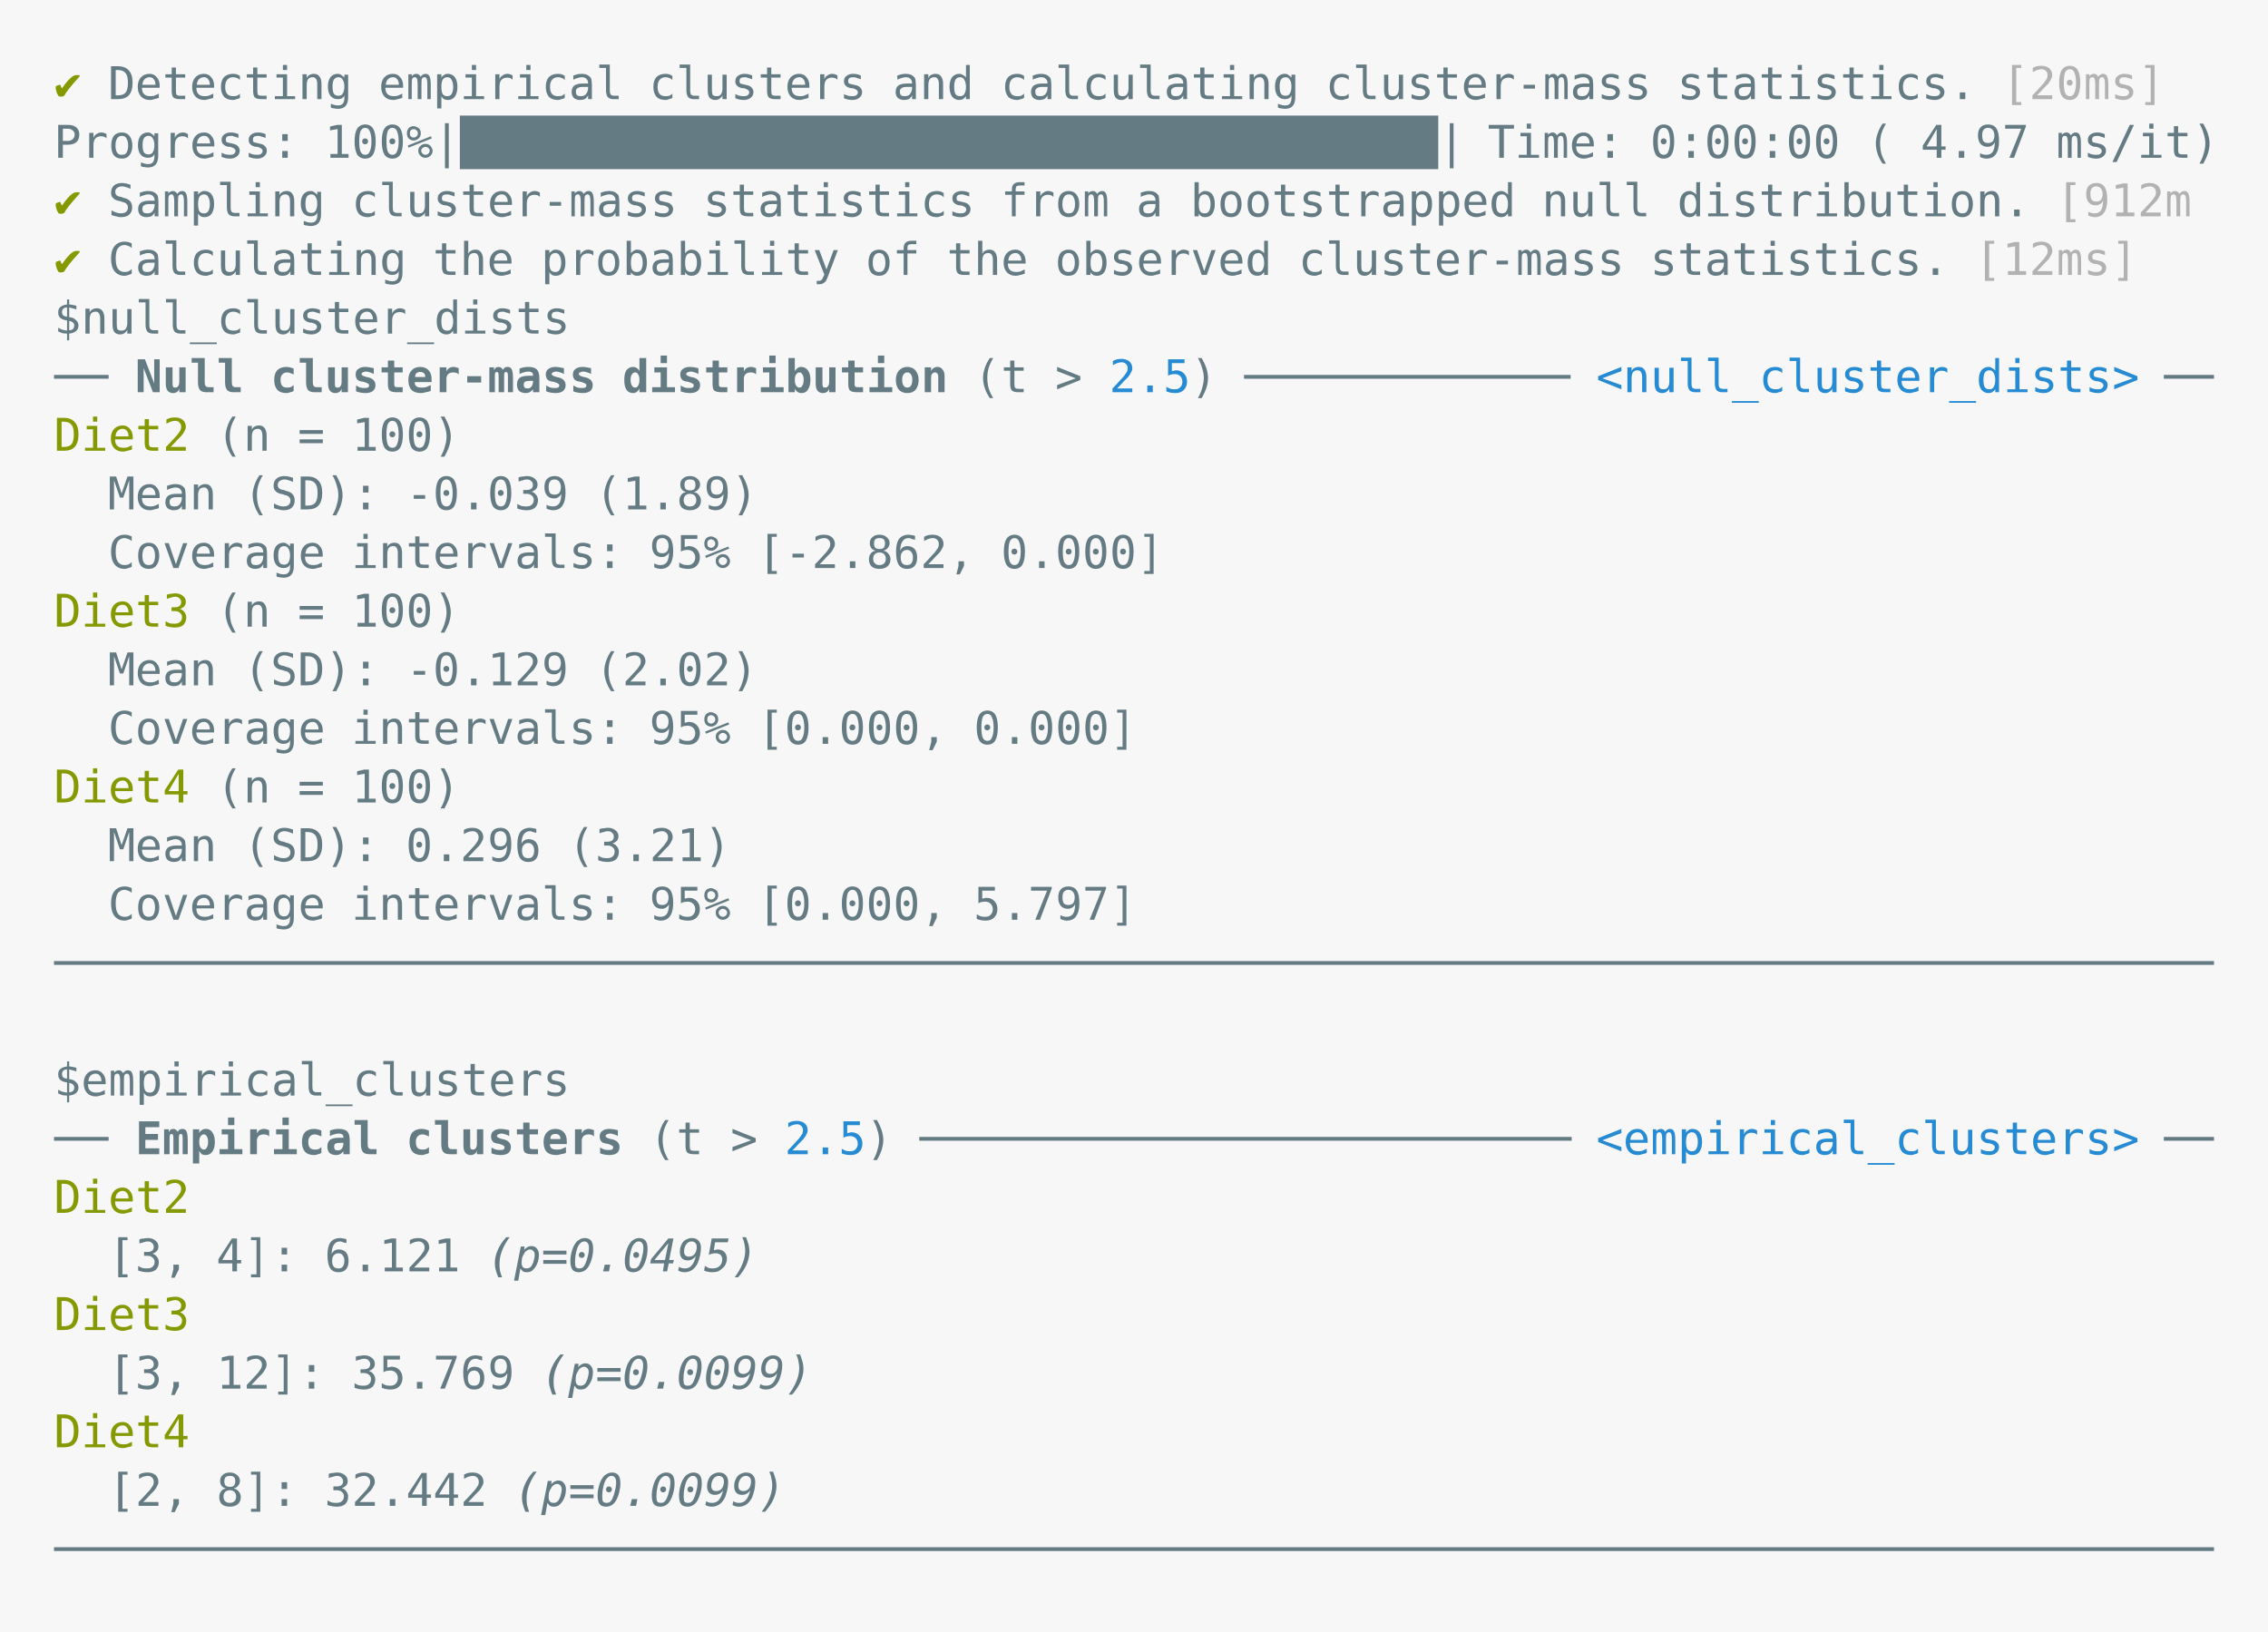
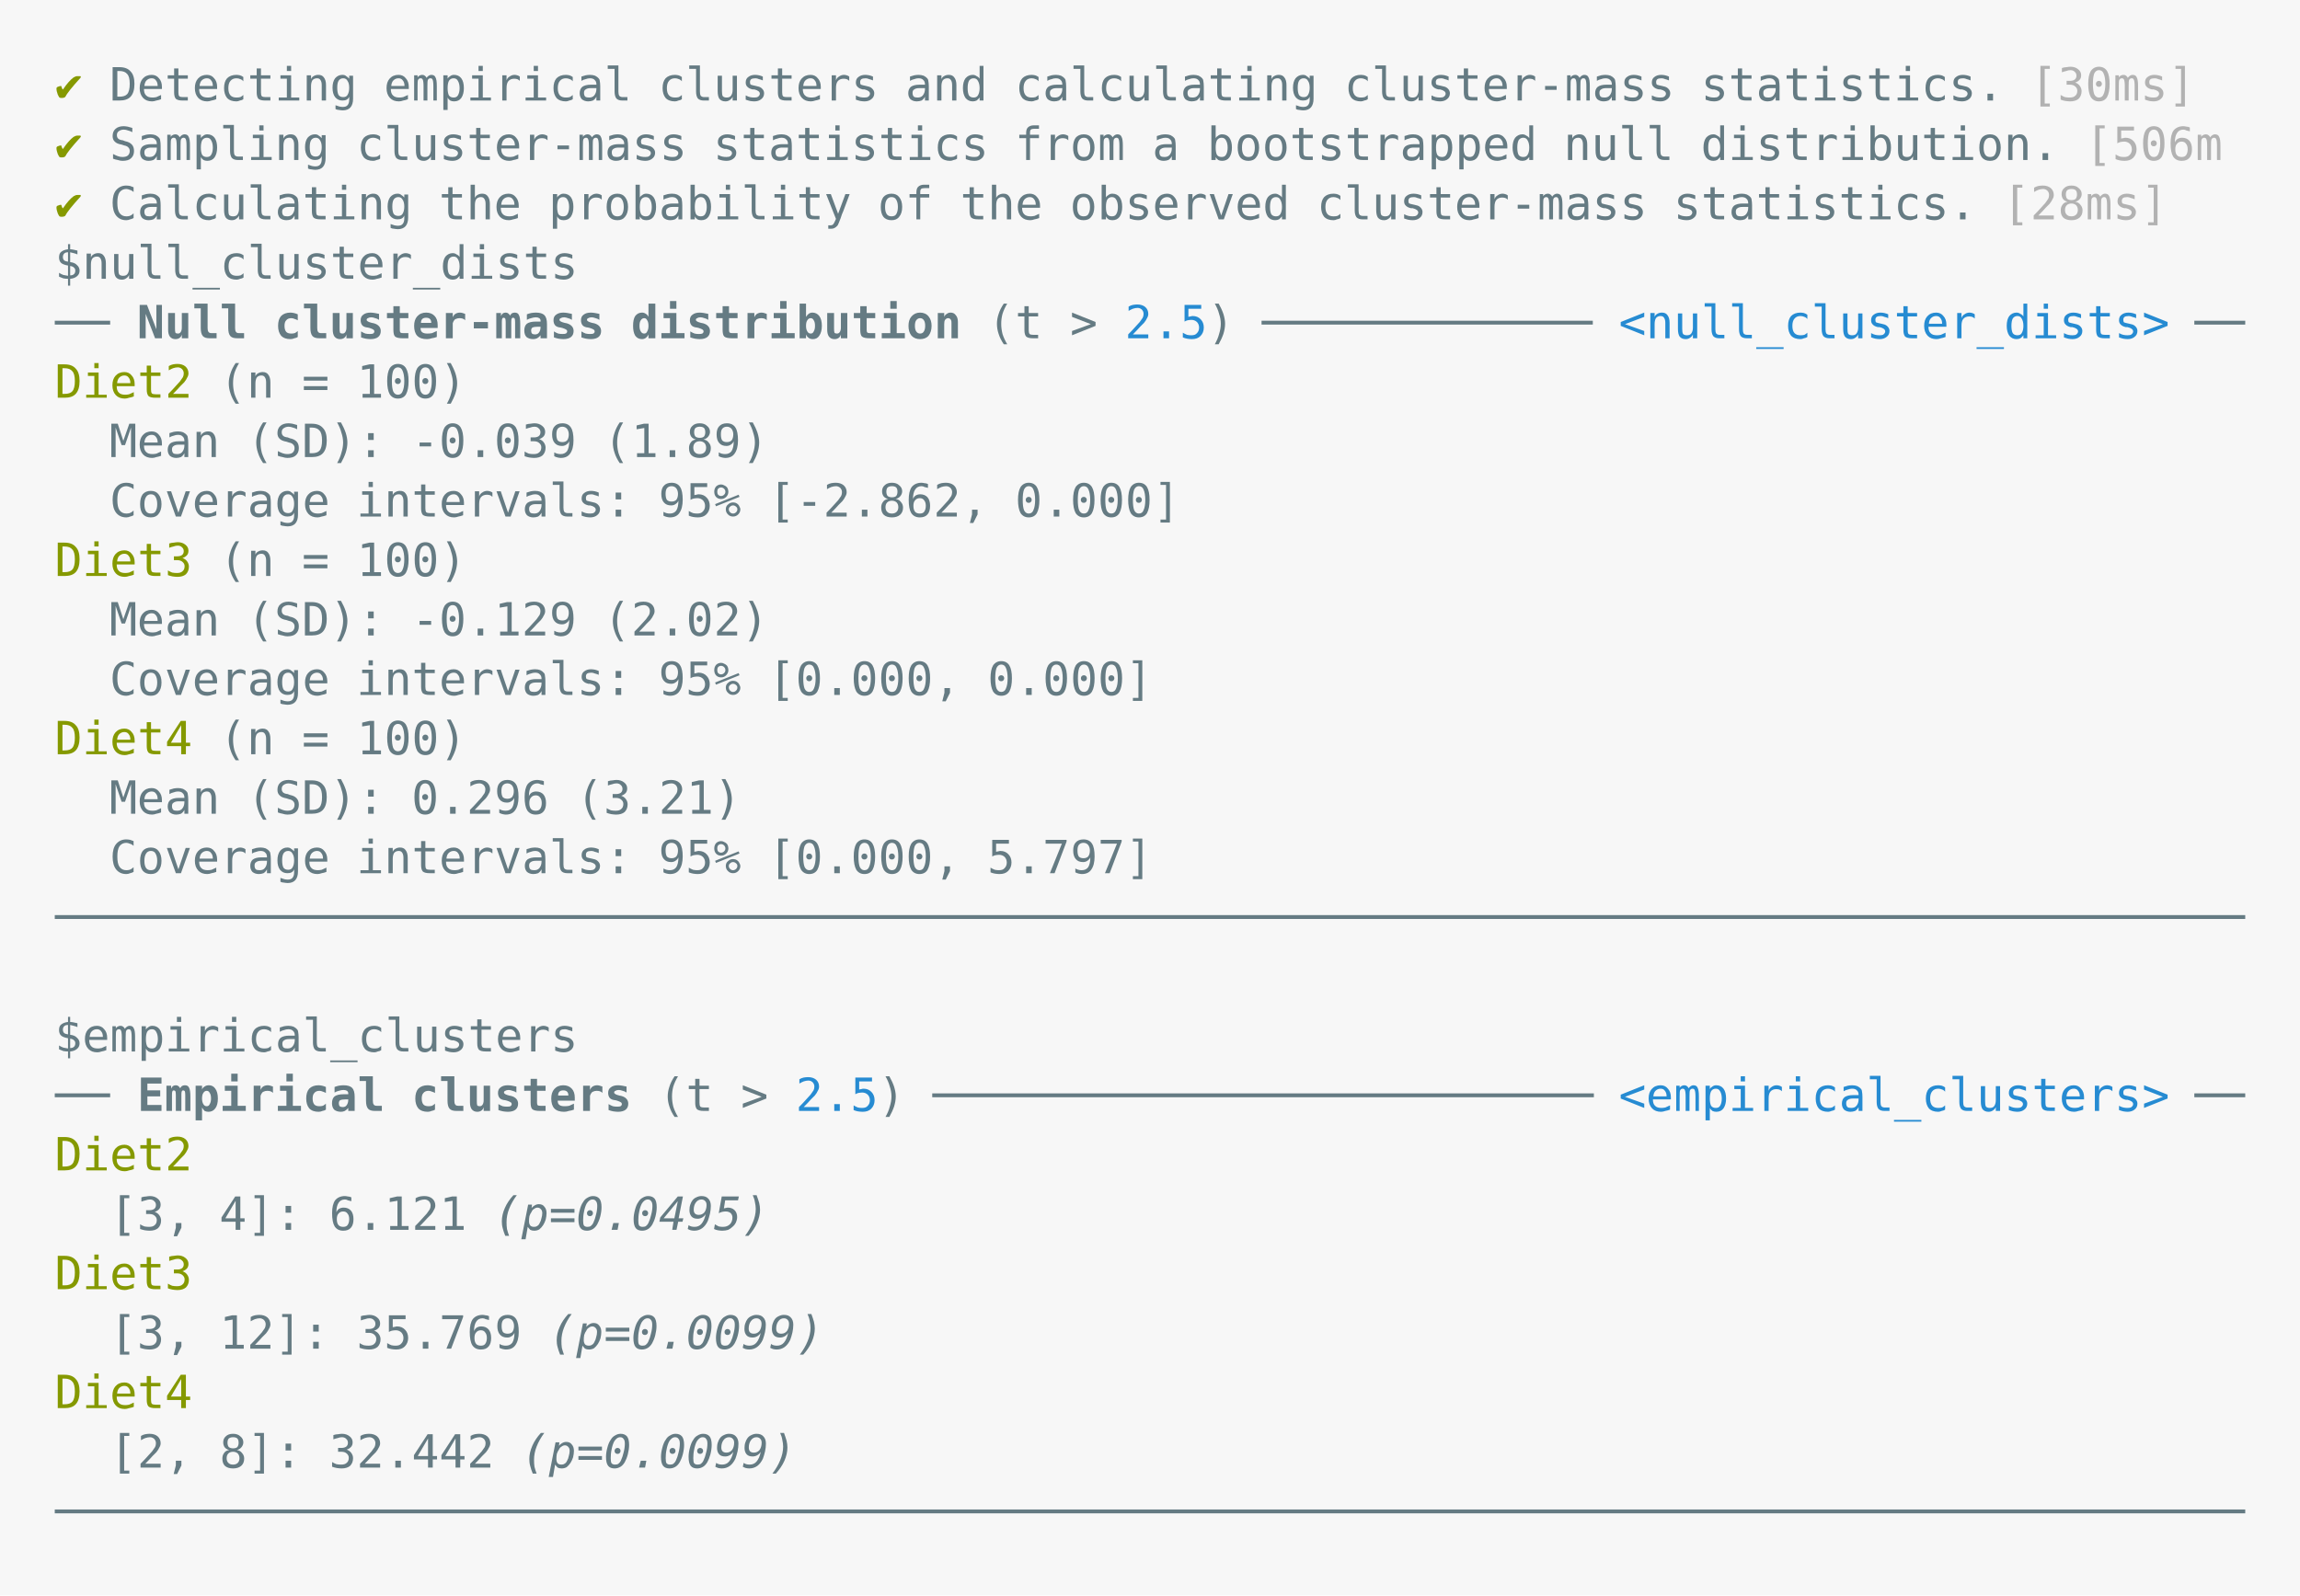
- <svg xmlns="http://www.w3.org/2000/svg" xmlns:xlink="http://www.w3.org/1999/xlink" width="840" height="604.46">
-   <rect width="840" height="604.46" rx="0" ry="0" class="a" />
-   <svg height="564.46" viewBox="0 0 80 56.446" width="800" x="20" y="20">
+ <svg xmlns="http://www.w3.org/2000/svg" xmlns:xlink="http://www.w3.org/1999/xlink" width="840" height="582.75">
+   <rect width="840" height="582.75" rx="0" ry="0" class="a" />
+   <svg height="542.75" viewBox="0 0 80 54.275" width="800" x="20" y="20">
    <style>.a{fill:rgb(247,247,247)}.b{font-family:'Fira Code',Monaco,Consolas,Menlo,'Bitstream Vera Sans Mono','Powerline Symbols',monospace}.c{fill:rgb(101,123,131);white-space:pre}.d{fill:transparent}.e{fill:rgb(133,153,0);white-space:pre}.f{fill:rgb(178,178,178);white-space:pre}.g{fill:rgb(101,123,131);font-weight:bold;white-space:pre}.h{fill:rgb(38,139,210);white-space:pre}.i{fill:rgb(101,123,131);font-style:italic;white-space:pre}</style>
    <g font-family="'Fira Code',Monaco,Consolas,Menlo,'Bitstream Vera Sans Mono','Powerline Symbols',monospace" font-size="1.67" class="b">
      <defs>
        <symbol id="1">
          <text font-size="1.67" x="0" y="1.67" class="c">────────────────────────────────────────────────────────────────────────────────</text>
        </symbol>
        <symbol id="a">
-           <rect height="26" width="80" x="0" y="0" class="d" />
+           <rect height="25" width="80" x="0" y="0" class="d" />
        </symbol>
      </defs>
-       <rect height="56.446" width="80" class="a" />
+       <rect height="54.275" width="80" class="a" />
      <svg x="0" y="0" width="80">
        <svg x="0">
          <use xlink:href="#a" />
          <text font-size="1.67" x="0" y="1.67" class="e">✔</text>
          <text font-size="1.67" x="2.004" y="1.67" class="c">Detecting</text>
          <text font-size="1.67" x="12.024" y="1.67" class="c">empirical</text>
          <text font-size="1.67" x="22.044" y="1.67" class="c">clusters</text>
          <text font-size="1.67" x="31.062" y="1.67" class="c">and</text>
          <text font-size="1.67" x="35.07" y="1.67" class="c">calculating</text>
          <text font-size="1.67" x="47.094" y="1.67" class="c">cluster-mass</text>
          <text font-size="1.67" x="60.12" y="1.67" class="c">statistics.</text>
-           <text font-size="1.67" x="72.144" y="1.67" class="f">[20ms]</text>
-           <text font-size="1.67" x="0" y="3.841" class="c">Progress:</text>
-           <text font-size="1.67" x="10.02" y="3.841" class="c">100%|████████████████████████████████████|</text>
-           <text font-size="1.67" x="53.106" y="3.841" class="c">Time:</text>
-           <text font-size="1.67" x="59.118" y="3.841" class="c">0:00:00</text>
-           <text font-size="1.67" x="67.134" y="3.841" class="c">(</text>
-           <text font-size="1.67" x="69.138" y="3.841" class="c">4.97</text>
-           <text font-size="1.67" x="74.148" y="3.841" class="c">ms/it)</text>
+           <text font-size="1.67" x="72.144" y="1.67" class="f">[30ms]</text>
+           <text font-size="1.67" x="0" y="3.841" class="e">✔</text>
+           <text font-size="1.67" x="2.004" y="3.841" class="c">Sampling</text>
+           <text font-size="1.67" x="11.022" y="3.841" class="c">cluster-mass</text>
+           <text font-size="1.67" x="24.048" y="3.841" class="c">statistics</text>
+           <text font-size="1.67" x="35.07" y="3.841" class="c">from</text>
+           <text font-size="1.67" x="40.08" y="3.841" class="c">a</text>
+           <text font-size="1.67" x="42.084" y="3.841" class="c">bootstrapped</text>
+           <text font-size="1.67" x="55.11" y="3.841" class="c">null</text>
+           <text font-size="1.67" x="60.12" y="3.841" class="c">distribution.</text>
+           <text font-size="1.67" x="74.148" y="3.841" class="f">[506m</text>
          <text font-size="1.67" x="0" y="6.012" class="e">✔</text>
-           <text font-size="1.67" x="2.004" y="6.012" class="c">Sampling</text>
-           <text font-size="1.67" x="11.022" y="6.012" class="c">cluster-mass</text>
-           <text font-size="1.67" x="24.048" y="6.012" class="c">statistics</text>
-           <text font-size="1.67" x="35.07" y="6.012" class="c">from</text>
-           <text font-size="1.67" x="40.08" y="6.012" class="c">a</text>
-           <text font-size="1.67" x="42.084" y="6.012" class="c">bootstrapped</text>
-           <text font-size="1.67" x="55.11" y="6.012" class="c">null</text>
-           <text font-size="1.67" x="60.12" y="6.012" class="c">distribution.</text>
-           <text font-size="1.67" x="74.148" y="6.012" class="f">[912m</text>
-           <text font-size="1.67" x="0" y="8.183" class="e">✔</text>
-           <text font-size="1.67" x="2.004" y="8.183" class="c">Calculating</text>
-           <text font-size="1.67" x="14.028" y="8.183" class="c">the</text>
-           <text font-size="1.67" x="18.036" y="8.183" class="c">probability</text>
-           <text font-size="1.67" x="30.06" y="8.183" class="c">of</text>
-           <text font-size="1.67" x="33.066" y="8.183" class="c">the</text>
-           <text font-size="1.67" x="37.074" y="8.183" class="c">observed</text>
-           <text font-size="1.67" x="46.092" y="8.183" class="c">cluster-mass</text>
-           <text font-size="1.67" x="59.118" y="8.183" class="c">statistics.</text>
-           <text font-size="1.67" x="71.142" y="8.183" class="f">[12ms]</text>
-           <text font-size="1.67" x="0" y="10.354" class="c">$null_cluster_dists</text>
-           <text font-size="1.67" x="0" y="12.525" class="c">──</text>
-           <text font-size="1.67" x="3.006" y="12.525" class="g">Null</text>
-           <text font-size="1.67" x="8.016" y="12.525" class="g">cluster-mass</text>
-           <text font-size="1.67" x="21.042" y="12.525" class="g">distribution</text>
-           <text font-size="1.67" x="34.068" y="12.525" class="c">(t</text>
-           <text font-size="1.67" x="37.074" y="12.525" class="c">&gt;</text>
-           <text font-size="1.67" x="39.078" y="12.525" class="h">2.5</text>
-           <text font-size="1.67" x="42.084" y="12.525" class="c">)</text>
-           <text font-size="1.67" x="44.088" y="12.525" class="c">────────────</text>
-           <text font-size="1.67" x="57.114" y="12.525" class="h">&lt;null_cluster_dists&gt;</text>
-           <text font-size="1.67" x="78.156" y="12.525" class="c">──</text>
-           <text font-size="1.67" x="0" y="14.696" class="e">Diet2</text>
-           <text font-size="1.67" x="6.012" y="14.696" class="c">(n</text>
-           <text font-size="1.67" x="9.018" y="14.696" class="c">=</text>
-           <text font-size="1.67" x="11.022" y="14.696" class="c">100)</text>
-           <text font-size="1.67" x="2.004" y="16.867" class="c">Mean</text>
-           <text font-size="1.67" x="7.014" y="16.867" class="c">(SD):</text>
-           <text font-size="1.67" x="13.026" y="16.867" class="c">-0.039</text>
-           <text font-size="1.67" x="20.04" y="16.867" class="c">(1.89)</text>
-           <text font-size="1.67" x="2.004" y="19.038" class="c">Coverage</text>
-           <text font-size="1.67" x="11.022" y="19.038" class="c">intervals:</text>
-           <text font-size="1.67" x="22.044" y="19.038" class="c">95%</text>
-           <text font-size="1.67" x="26.052" y="19.038" class="c">[-2.862,</text>
-           <text font-size="1.67" x="35.07" y="19.038" class="c">0.000]</text>
-           <text font-size="1.67" x="0" y="21.209" class="e">Diet3</text>
-           <text font-size="1.67" x="6.012" y="21.209" class="c">(n</text>
-           <text font-size="1.67" x="9.018" y="21.209" class="c">=</text>
-           <text font-size="1.67" x="11.022" y="21.209" class="c">100)</text>
-           <text font-size="1.67" x="2.004" y="23.38" class="c">Mean</text>
-           <text font-size="1.67" x="7.014" y="23.38" class="c">(SD):</text>
-           <text font-size="1.67" x="13.026" y="23.38" class="c">-0.129</text>
-           <text font-size="1.67" x="20.04" y="23.38" class="c">(2.02)</text>
-           <text font-size="1.67" x="2.004" y="25.551" class="c">Coverage</text>
-           <text font-size="1.67" x="11.022" y="25.551" class="c">intervals:</text>
-           <text font-size="1.67" x="22.044" y="25.551" class="c">95%</text>
-           <text font-size="1.67" x="26.052" y="25.551" class="c">[0.000,</text>
-           <text font-size="1.67" x="34.068" y="25.551" class="c">0.000]</text>
-           <text font-size="1.67" x="0" y="27.722" class="e">Diet4</text>
-           <text font-size="1.67" x="6.012" y="27.722" class="c">(n</text>
-           <text font-size="1.67" x="9.018" y="27.722" class="c">=</text>
-           <text font-size="1.67" x="11.022" y="27.722" class="c">100)</text>
-           <text font-size="1.67" x="2.004" y="29.893" class="c">Mean</text>
-           <text font-size="1.67" x="7.014" y="29.893" class="c">(SD):</text>
-           <text font-size="1.67" x="13.026" y="29.893" class="c">0.296</text>
-           <text font-size="1.67" x="19.038" y="29.893" class="c">(3.21)</text>
-           <text font-size="1.67" x="2.004" y="32.064" class="c">Coverage</text>
-           <text font-size="1.67" x="11.022" y="32.064" class="c">intervals:</text>
-           <text font-size="1.67" x="22.044" y="32.064" class="c">95%</text>
-           <text font-size="1.67" x="26.052" y="32.064" class="c">[0.000,</text>
-           <text font-size="1.67" x="34.068" y="32.064" class="c">5.797]</text>
-           <use xlink:href="#1" y="32.565" />
-           <text font-size="1.67" x="0" y="38.577" class="c">$empirical_clusters</text>
-           <text font-size="1.67" x="0" y="40.748" class="c">──</text>
-           <text font-size="1.67" x="3.006" y="40.748" class="g">Empirical</text>
-           <text font-size="1.67" x="13.026" y="40.748" class="g">clusters</text>
-           <text font-size="1.67" x="22.044" y="40.748" class="c">(t</text>
-           <text font-size="1.67" x="25.05" y="40.748" class="c">&gt;</text>
-           <text font-size="1.67" x="27.054" y="40.748" class="h">2.5</text>
-           <text font-size="1.67" x="30.06" y="40.748" class="c">)</text>
-           <text font-size="1.67" x="32.064" y="40.748" class="c">────────────────────────</text>
-           <text font-size="1.67" x="57.114" y="40.748" class="h">&lt;empirical_clusters&gt;</text>
-           <text font-size="1.67" x="78.156" y="40.748" class="c">──</text>
-           <text font-size="1.67" x="0" y="42.919" class="e">Diet2</text>
-           <text font-size="1.67" x="2.004" y="45.09" class="c">[3,</text>
-           <text font-size="1.67" x="6.012" y="45.09" class="c">4]:</text>
-           <text font-size="1.67" x="10.02" y="45.09" class="c">6.121</text>
-           <text font-size="1.67" x="16.032" y="45.09" class="i">(p=0.0495)</text>
-           <text font-size="1.67" x="0" y="47.261" class="e">Diet3</text>
-           <text font-size="1.67" x="2.004" y="49.432" class="c">[3,</text>
-           <text font-size="1.67" x="6.012" y="49.432" class="c">12]:</text>
-           <text font-size="1.67" x="11.022" y="49.432" class="c">35.769</text>
-           <text font-size="1.67" x="18.036" y="49.432" class="i">(p=0.0099)</text>
-           <text font-size="1.67" x="0" y="51.603" class="e">Diet4</text>
-           <text font-size="1.67" x="2.004" y="53.774" class="c">[2,</text>
-           <text font-size="1.67" x="6.012" y="53.774" class="c">8]:</text>
-           <text font-size="1.67" x="10.02" y="53.774" class="c">32.442</text>
-           <text font-size="1.67" x="17.034" y="53.774" class="i">(p=0.0099)</text>
-           <use xlink:href="#1" y="54.275" />
+           <text font-size="1.67" x="2.004" y="6.012" class="c">Calculating</text>
+           <text font-size="1.67" x="14.028" y="6.012" class="c">the</text>
+           <text font-size="1.67" x="18.036" y="6.012" class="c">probability</text>
+           <text font-size="1.67" x="30.06" y="6.012" class="c">of</text>
+           <text font-size="1.67" x="33.066" y="6.012" class="c">the</text>
+           <text font-size="1.67" x="37.074" y="6.012" class="c">observed</text>
+           <text font-size="1.67" x="46.092" y="6.012" class="c">cluster-mass</text>
+           <text font-size="1.67" x="59.118" y="6.012" class="c">statistics.</text>
+           <text font-size="1.67" x="71.142" y="6.012" class="f">[28ms]</text>
+           <text font-size="1.67" x="0" y="8.183" class="c">$null_cluster_dists</text>
+           <text font-size="1.67" x="0" y="10.354" class="c">──</text>
+           <text font-size="1.67" x="3.006" y="10.354" class="g">Null</text>
+           <text font-size="1.67" x="8.016" y="10.354" class="g">cluster-mass</text>
+           <text font-size="1.67" x="21.042" y="10.354" class="g">distribution</text>
+           <text font-size="1.67" x="34.068" y="10.354" class="c">(t</text>
+           <text font-size="1.67" x="37.074" y="10.354" class="c">&gt;</text>
+           <text font-size="1.67" x="39.078" y="10.354" class="h">2.5</text>
+           <text font-size="1.67" x="42.084" y="10.354" class="c">)</text>
+           <text font-size="1.67" x="44.088" y="10.354" class="c">────────────</text>
+           <text font-size="1.67" x="57.114" y="10.354" class="h">&lt;null_cluster_dists&gt;</text>
+           <text font-size="1.67" x="78.156" y="10.354" class="c">──</text>
+           <text font-size="1.67" x="0" y="12.525" class="e">Diet2</text>
+           <text font-size="1.67" x="6.012" y="12.525" class="c">(n</text>
+           <text font-size="1.67" x="9.018" y="12.525" class="c">=</text>
+           <text font-size="1.67" x="11.022" y="12.525" class="c">100)</text>
+           <text font-size="1.67" x="2.004" y="14.696" class="c">Mean</text>
+           <text font-size="1.67" x="7.014" y="14.696" class="c">(SD):</text>
+           <text font-size="1.67" x="13.026" y="14.696" class="c">-0.039</text>
+           <text font-size="1.67" x="20.04" y="14.696" class="c">(1.89)</text>
+           <text font-size="1.67" x="2.004" y="16.867" class="c">Coverage</text>
+           <text font-size="1.67" x="11.022" y="16.867" class="c">intervals:</text>
+           <text font-size="1.67" x="22.044" y="16.867" class="c">95%</text>
+           <text font-size="1.67" x="26.052" y="16.867" class="c">[-2.862,</text>
+           <text font-size="1.67" x="35.07" y="16.867" class="c">0.000]</text>
+           <text font-size="1.67" x="0" y="19.038" class="e">Diet3</text>
+           <text font-size="1.67" x="6.012" y="19.038" class="c">(n</text>
+           <text font-size="1.67" x="9.018" y="19.038" class="c">=</text>
+           <text font-size="1.67" x="11.022" y="19.038" class="c">100)</text>
+           <text font-size="1.67" x="2.004" y="21.209" class="c">Mean</text>
+           <text font-size="1.67" x="7.014" y="21.209" class="c">(SD):</text>
+           <text font-size="1.67" x="13.026" y="21.209" class="c">-0.129</text>
+           <text font-size="1.67" x="20.04" y="21.209" class="c">(2.02)</text>
+           <text font-size="1.67" x="2.004" y="23.38" class="c">Coverage</text>
+           <text font-size="1.67" x="11.022" y="23.38" class="c">intervals:</text>
+           <text font-size="1.67" x="22.044" y="23.38" class="c">95%</text>
+           <text font-size="1.67" x="26.052" y="23.38" class="c">[0.000,</text>
+           <text font-size="1.67" x="34.068" y="23.38" class="c">0.000]</text>
+           <text font-size="1.67" x="0" y="25.551" class="e">Diet4</text>
+           <text font-size="1.67" x="6.012" y="25.551" class="c">(n</text>
+           <text font-size="1.67" x="9.018" y="25.551" class="c">=</text>
+           <text font-size="1.67" x="11.022" y="25.551" class="c">100)</text>
+           <text font-size="1.67" x="2.004" y="27.722" class="c">Mean</text>
+           <text font-size="1.67" x="7.014" y="27.722" class="c">(SD):</text>
+           <text font-size="1.67" x="13.026" y="27.722" class="c">0.296</text>
+           <text font-size="1.67" x="19.038" y="27.722" class="c">(3.21)</text>
+           <text font-size="1.67" x="2.004" y="29.893" class="c">Coverage</text>
+           <text font-size="1.67" x="11.022" y="29.893" class="c">intervals:</text>
+           <text font-size="1.67" x="22.044" y="29.893" class="c">95%</text>
+           <text font-size="1.67" x="26.052" y="29.893" class="c">[0.000,</text>
+           <text font-size="1.67" x="34.068" y="29.893" class="c">5.797]</text>
+           <use xlink:href="#1" y="30.394" />
+           <text font-size="1.67" x="0" y="36.406" class="c">$empirical_clusters</text>
+           <text font-size="1.67" x="0" y="38.577" class="c">──</text>
+           <text font-size="1.67" x="3.006" y="38.577" class="g">Empirical</text>
+           <text font-size="1.67" x="13.026" y="38.577" class="g">clusters</text>
+           <text font-size="1.67" x="22.044" y="38.577" class="c">(t</text>
+           <text font-size="1.67" x="25.05" y="38.577" class="c">&gt;</text>
+           <text font-size="1.67" x="27.054" y="38.577" class="h">2.5</text>
+           <text font-size="1.67" x="30.06" y="38.577" class="c">)</text>
+           <text font-size="1.67" x="32.064" y="38.577" class="c">────────────────────────</text>
+           <text font-size="1.67" x="57.114" y="38.577" class="h">&lt;empirical_clusters&gt;</text>
+           <text font-size="1.67" x="78.156" y="38.577" class="c">──</text>
+           <text font-size="1.67" x="0" y="40.748" class="e">Diet2</text>
+           <text font-size="1.67" x="2.004" y="42.919" class="c">[3,</text>
+           <text font-size="1.67" x="6.012" y="42.919" class="c">4]:</text>
+           <text font-size="1.67" x="10.02" y="42.919" class="c">6.121</text>
+           <text font-size="1.67" x="16.032" y="42.919" class="i">(p=0.0495)</text>
+           <text font-size="1.67" x="0" y="45.09" class="e">Diet3</text>
+           <text font-size="1.67" x="2.004" y="47.261" class="c">[3,</text>
+           <text font-size="1.67" x="6.012" y="47.261" class="c">12]:</text>
+           <text font-size="1.67" x="11.022" y="47.261" class="c">35.769</text>
+           <text font-size="1.67" x="18.036" y="47.261" class="i">(p=0.0099)</text>
+           <text font-size="1.67" x="0" y="49.432" class="e">Diet4</text>
+           <text font-size="1.67" x="2.004" y="51.603" class="c">[2,</text>
+           <text font-size="1.67" x="6.012" y="51.603" class="c">8]:</text>
+           <text font-size="1.67" x="10.02" y="51.603" class="c">32.442</text>
+           <text font-size="1.67" x="17.034" y="51.603" class="i">(p=0.0099)</text>
+           <use xlink:href="#1" y="52.104" />
        </svg>
      </svg>
    </g>
  </svg>
</svg>
